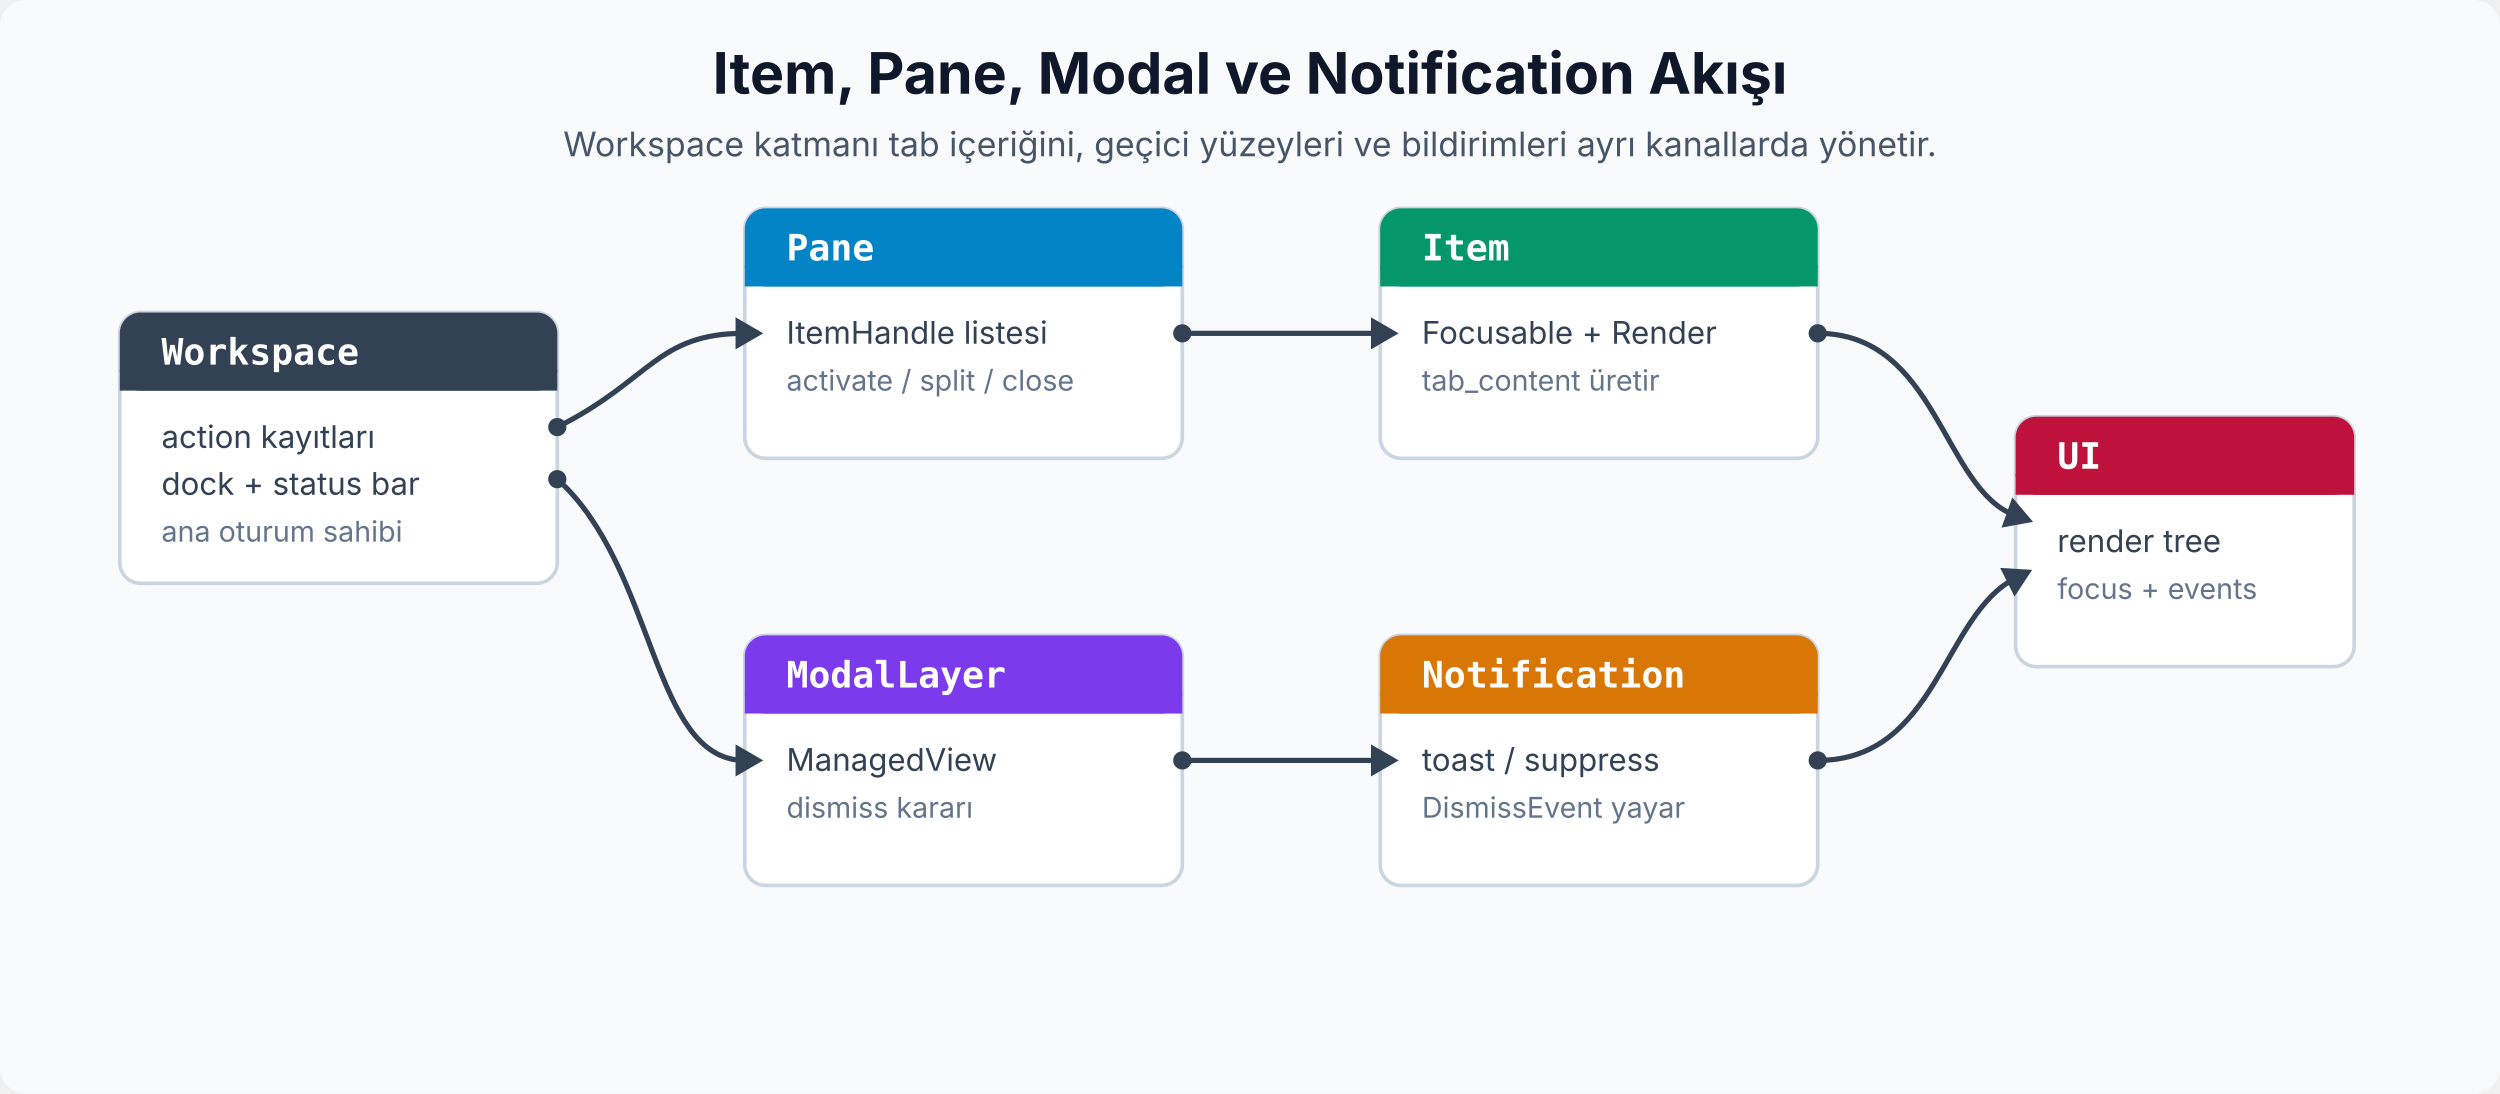
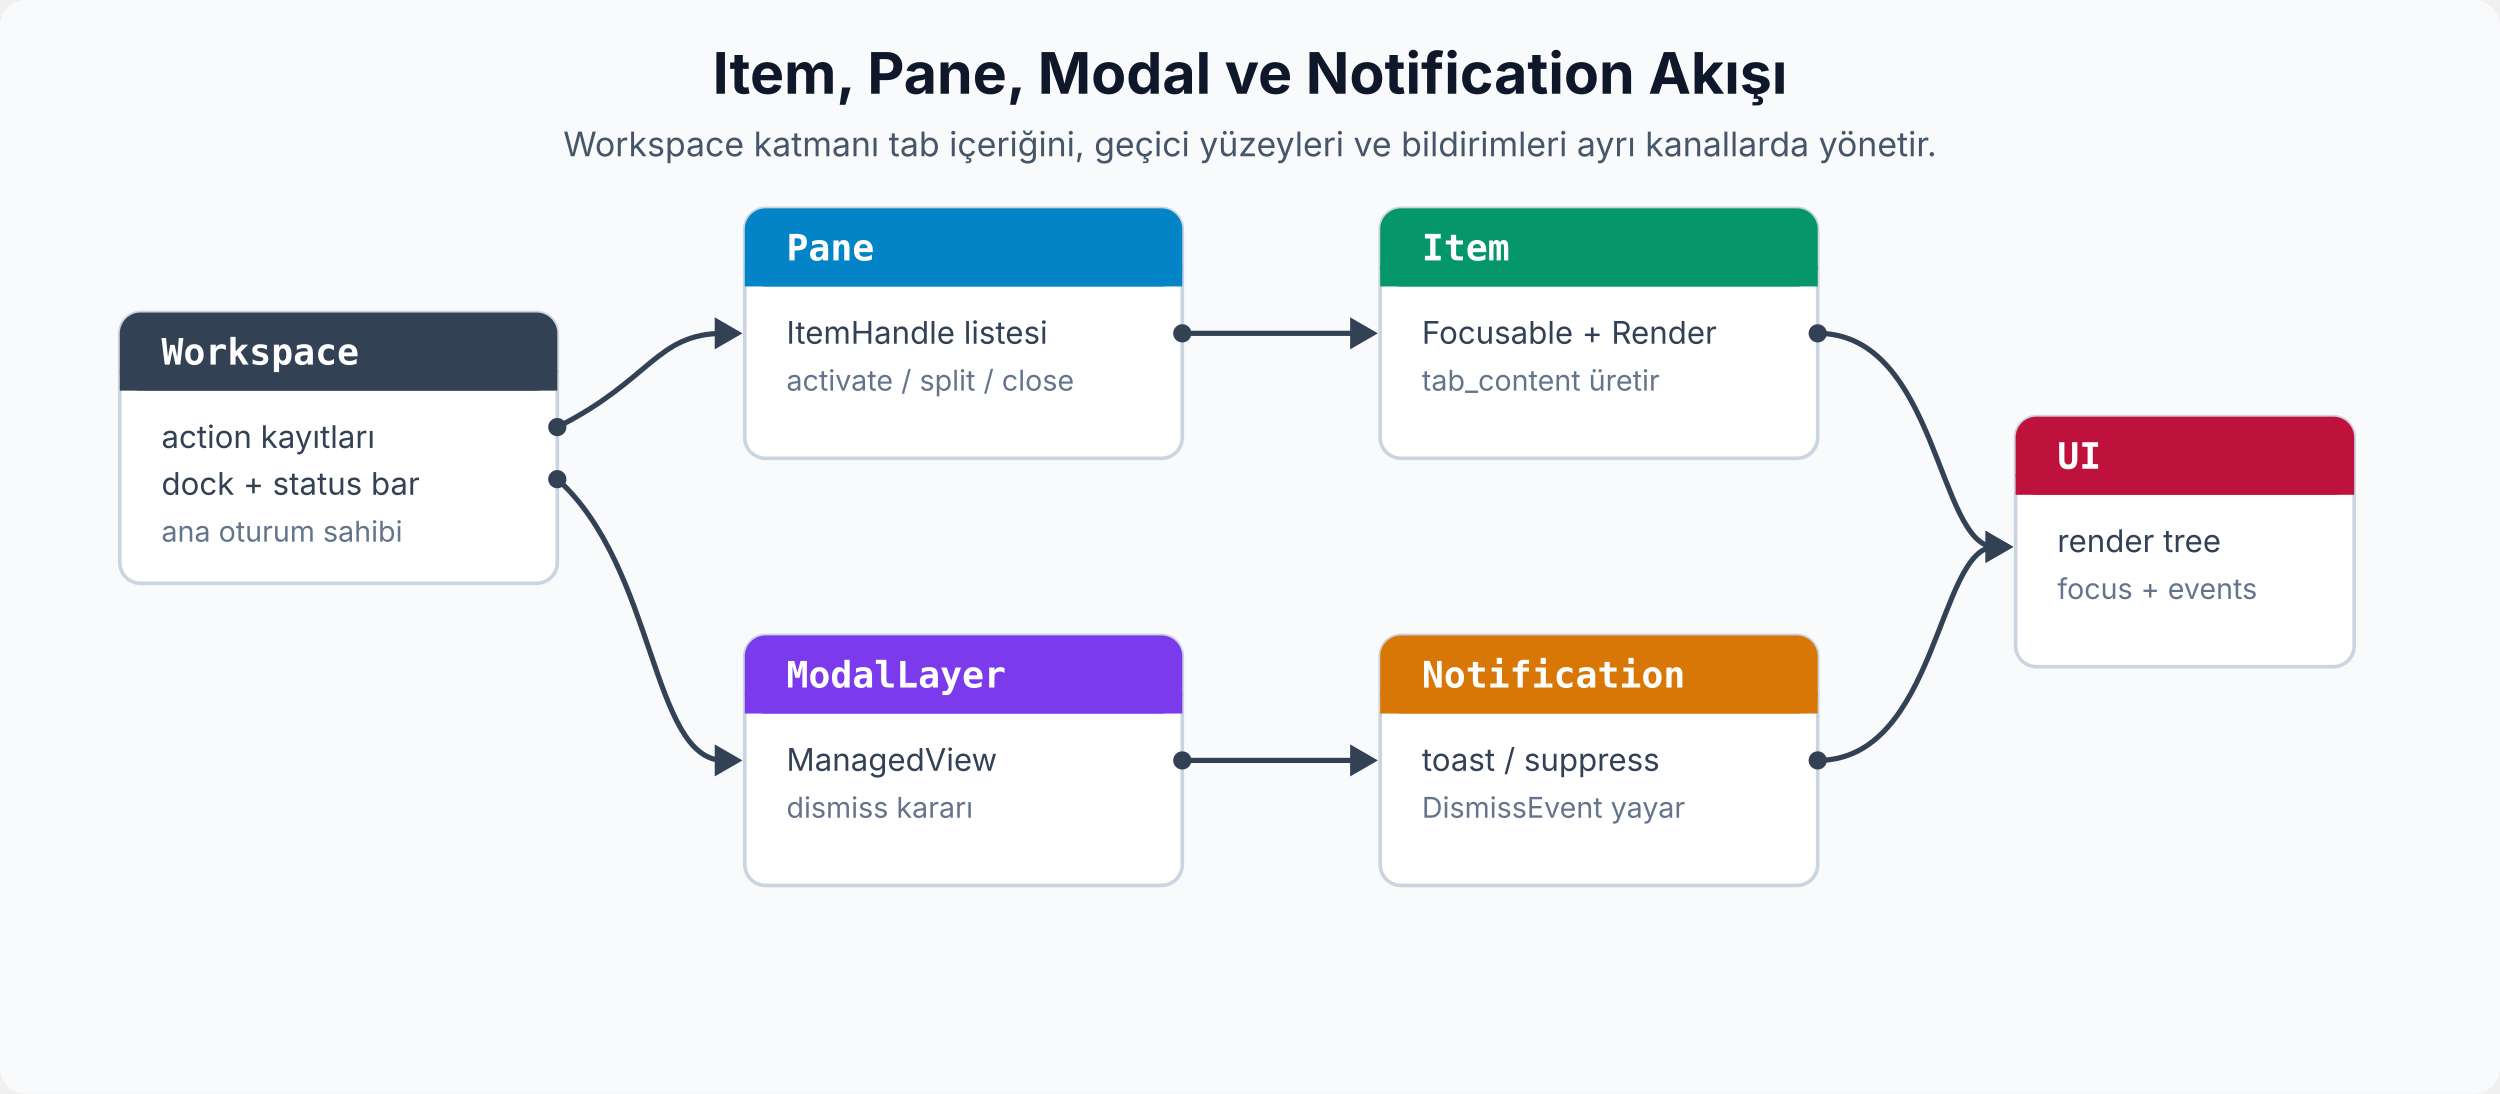
<svg xmlns="http://www.w3.org/2000/svg" viewBox="0 0 960 420">
  <defs>
    <marker id="arrow" viewBox="0 0 1 1" refX="0" refY="0" markerWidth="1" markerHeight="1" orient="auto-start-reverse" overflow="visible" preserveAspectRatio="xMidYMid">
      <path d="M 5.77 0 L -2.88 5 V -5 Z" transform="scale(0.5)" fill="#334155" stroke="#334155" stroke-width="1pt" />
    </marker>
    <marker id="dot-arrow" viewBox="0 0 7 7" refX="3.5" refY="3.5" markerWidth="7" markerHeight="7" markerUnits="userSpaceOnUse">
      <circle cx="3.5" cy="3.5" r="3.5" fill="#334155" />
    </marker>
    <style>
      .title{font:700 22px system-ui,-apple-system,"Segoe UI",sans-serif;fill:#0f172a}
      .sub{font:13px system-ui,-apple-system,"Segoe UI",sans-serif;fill:#475569}
      .card{fill:#fff;stroke:#cbd5e1;stroke-width:1.4}
      .head{font:700 14px ui-monospace,SFMono-Regular,Menlo,Consolas,monospace;fill:#fff}
      .body{font:12px system-ui,-apple-system,"Segoe UI",sans-serif;fill:#334155}
      .small{font:11px system-ui,-apple-system,"Segoe UI",sans-serif;fill:#64748b}
      .arrow{stroke:#334155;stroke-width:2;fill:none;marker-end:url(#arrow); marker-start: url(#dot-arrow)}
    </style>
  </defs>
  <rect width="960" height="420" rx="10" fill="#f8fafc" />
  <text x="480" y="36" text-anchor="middle" class="title">Item, Pane, Modal ve Notification Akışı</text>
  <text x="480" y="60" text-anchor="middle" class="sub">Workspace katmanı tab içeriğini, geçici yüzeyleri ve bildirimleri ayrı kanallarda yönetir.</text>
  <rect x="46" y="120" width="168" height="104" rx="8" class="card" />
  <rect x="46" y="120" width="168" height="30" rx="8" fill="#334155" />
  <path d="M46 142 H214 V150 H46 Z" fill="#334155" />
  <text x="62" y="140" class="head">Workspace</text>
  <text x="62" y="172" class="body">action kayıtları</text>
  <text x="62" y="190" class="body">dock + status bar</text>
  <text x="62" y="208" class="small">ana oturum sahibi</text>
  <rect x="286" y="80" width="168" height="96" rx="8" class="card" />
  <rect x="286" y="80" width="168" height="30" rx="8" fill="#0284c7" />
  <path d="M286 102 H454 V110 H286 Z" fill="#0284c7" />
  <text x="302" y="100" class="head">Pane</text>
  <text x="302" y="132" class="body">ItemHandle listesi</text>
  <text x="302" y="150" class="small">activate / split / close</text>
  <rect x="530" y="80" width="168" height="96" rx="8" class="card" />
  <rect x="530" y="80" width="168" height="30" rx="8" fill="#059669" />
  <path d="M530 102 H698 V110 H530 Z" fill="#059669" />
  <text x="546" y="100" class="head">Item</text>
  <text x="546" y="132" class="body">Focusable + Render</text>
  <text x="546" y="150" class="small">tab_content üretir</text>
  <rect x="286" y="244" width="168" height="96" rx="8" class="card" />
  <rect x="286" y="244" width="168" height="30" rx="8" fill="#7c3aed" />
  <path d="M286 266 H454 V274 H286 Z" fill="#7c3aed" />
  <text x="302" y="264" class="head">ModalLayer</text>
  <text x="302" y="296" class="body">ManagedView</text>
  <text x="302" y="314" class="small">dismiss kararı</text>
  <rect x="530" y="244" width="168" height="96" rx="8" class="card" />
  <rect x="530" y="244" width="168" height="30" rx="8" fill="#d97706" />
  <path d="M530 266 H698 V274 H530 Z" fill="#d97706" />
  <text x="546" y="264" class="head">Notification</text>
  <text x="546" y="296" class="body">toast / suppress</text>
  <text x="546" y="314" class="small">DismissEvent yayar</text>
  <rect x="774" y="160" width="130" height="96" rx="8" class="card" />
  <rect x="774" y="160" width="130" height="30" rx="8" fill="#be123c" />
  <path d="M774 182 H904 V190 H774 Z" fill="#be123c" />
  <text x="790" y="180" class="head">UI</text>
  <text x="790" y="212" class="body">render tree</text>
  <text x="790" y="230" class="small">focus + events</text>
-   <path d="M214 164 C250 146 252 128 286 128" class="arrow" />
-   <path d="M454 128 H530" class="arrow" />
-   <path d="M214 184 C252 218 250 292 286 292" class="arrow" />
-   <path d="M454 292 H530" class="arrow" />
-   <path d="M698 128 C744 128 746 188 774 198" class="arrow" />
-   <path d="M698 292 C744 292 746 236 774 222" class="arrow" />
+   <path d="M214 164 C250 146 252 128 278 128" class="arrow" />
+   <path d="M454 128 H522" class="arrow" />
+   <path d="M214 184 C252 218 250 292 278 292" class="arrow" />
+   <path d="M454 292 H522" class="arrow" />
+   <path d="M698 128 C744 128 744 210 766 210" class="arrow" />
+   <path d="M698 292 C744 292 744 210 766 210" class="arrow" />
</svg>
